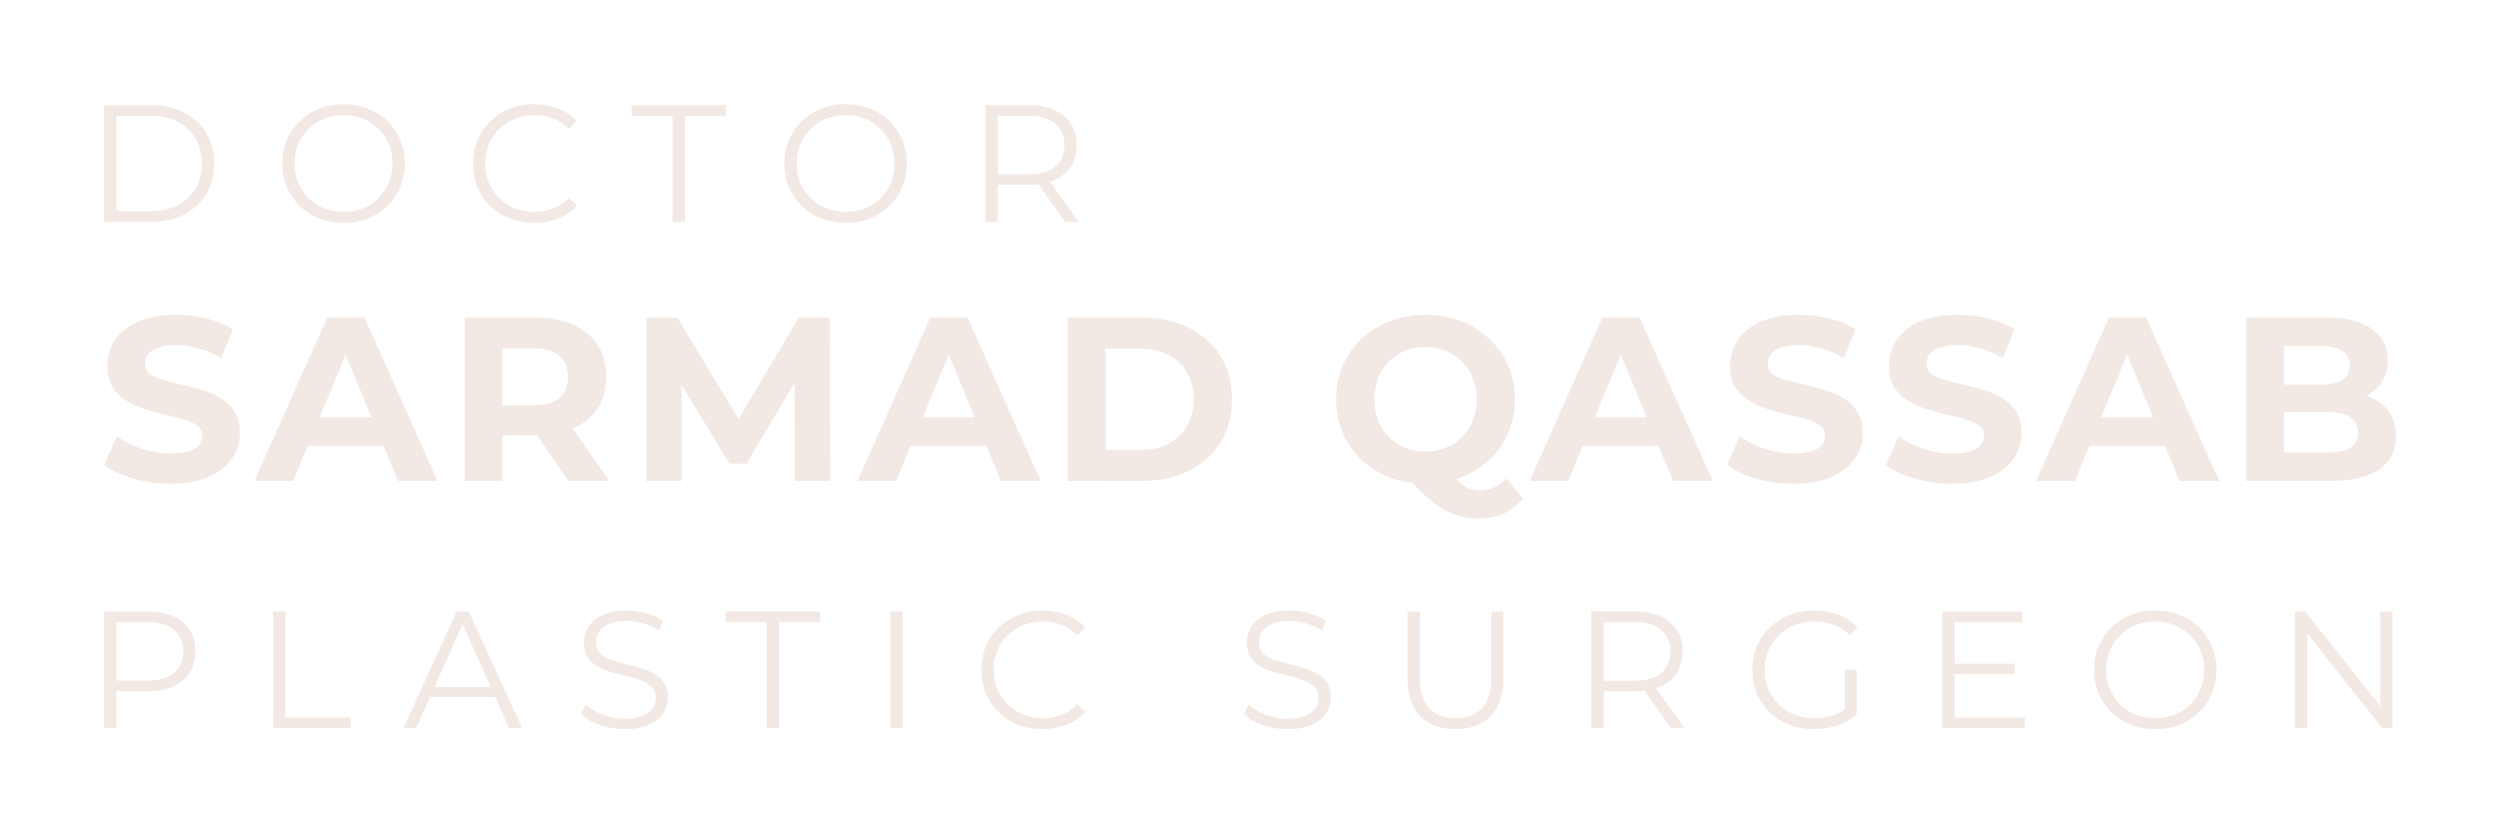
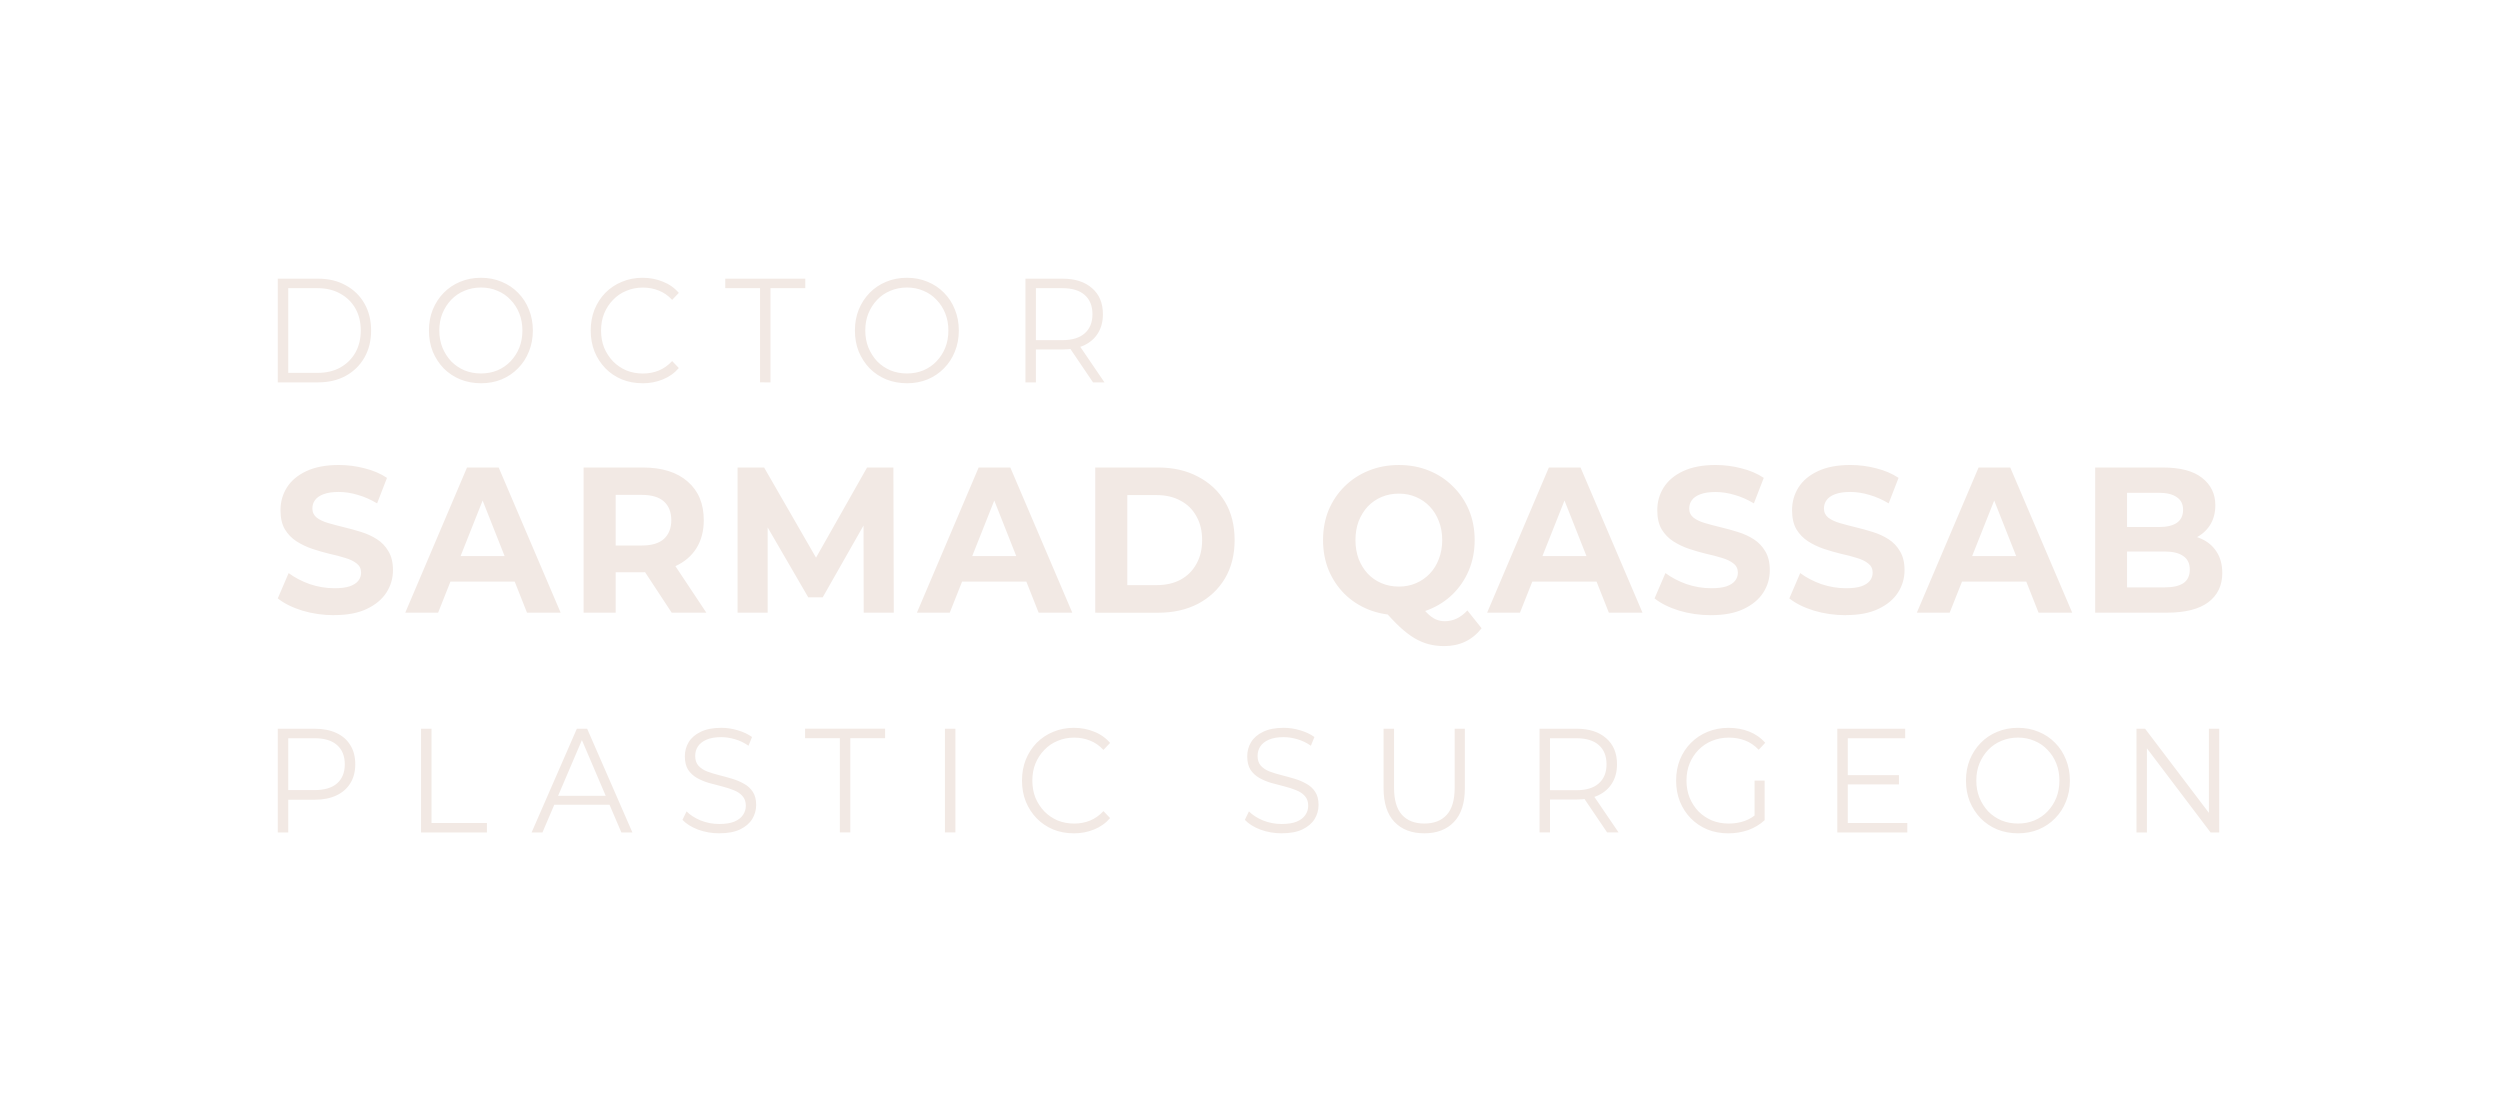
- <svg xmlns="http://www.w3.org/2000/svg" width="300" height="100" viewBox="0 0 79.375 26.458" version="1.1" id="svg1">
+ <svg xmlns="http://www.w3.org/2000/svg" width="225" height="100" viewBox="0 0 59.531 26.458" version="1.1" id="svg1">
  <defs id="defs1" />
  <g id="layer1">
-     <g id="g36648" transform="matrix(0.402479,0,0,0.402479,-23.20318,31.15593)">
+     <g id="g36648" transform="matrix(0.3018592,0,0,0.3018592,-17.40238,20.91829)">
      <rect style="fill:#4a4e69;fill-opacity:1;stroke:none;stroke-width:1.323;stroke-linecap:round;stroke-linejoin:round" id="rect1877" width="39.443" height="39.443" x="97.094" y="-133.355" rx="0" ry="0" />
      <rect style="fill:#9a8c98;fill-opacity:1;stroke:none;stroke-width:1.323;stroke-linecap:round;stroke-linejoin:round" id="rect2038" width="39.443" height="39.443" x="136.537" y="-133.355" rx="0" ry="0" />
      <rect style="fill:#c9ada7;fill-opacity:1;stroke:none;stroke-width:1.323;stroke-linecap:round;stroke-linejoin:round" id="rect2040" width="39.443" height="39.443" x="175.98" y="-133.355" rx="0" ry="0" />
      <rect style="fill:#f2e9e4;fill-opacity:1;stroke:none;stroke-width:1.323;stroke-linecap:round;stroke-linejoin:round" id="rect10241" width="39.443" height="39.443" x="215.423" y="-133.355" rx="0" ry="0" />
      <rect style="fill:#22223b;fill-opacity:1;stroke:none;stroke-width:1.323;stroke-linecap:round;stroke-linejoin:round" id="rect2437" width="39.443" height="39.443" x="57.651" y="-133.355" rx="0" ry="0" />
    </g>
-     <g id="g1">
+     <g id="g1" transform="matrix(0.636308,0,0,0.6666667,4.510126,4.409722)">
      <rect style="opacity:0;fill:#000000;stroke-width:0.506" id="rect4" width="72.76" height="19.844" x="3.307" y="3.307" />
      <path style="font-weight:bold;font-size:7.408px;line-height:1.5;font-family:Montserrat;-inkscape-font-specification:'Montserrat Bold';letter-spacing:0.318px;fill:#f2e9e4;stroke-width:0.265" d="m 5.419,15.359 q -0.622,0 -1.193,-0.163 -0.57,-0.17 -0.919,-0.437 l 0.407,-0.904 q 0.333,0.237 0.785,0.393 0.459,0.148 0.926,0.148 0.356,0 0.57,-0.067 0.222,-0.074 0.326,-0.2 0.104,-0.126 0.104,-0.289 0,-0.207 -0.163,-0.326 -0.163,-0.126 -0.43,-0.2 -0.267,-0.081 -0.593,-0.148 -0.319,-0.074 -0.645,-0.178 -0.319,-0.104 -0.585,-0.267 -0.267,-0.163 -0.437,-0.43 -0.163,-0.267 -0.163,-0.682 0,-0.445 0.237,-0.808 0.244,-0.37 0.726,-0.585 0.489,-0.222 1.222,-0.222 0.489,0 0.963,0.119 0.474,0.111 0.837,0.341 l -0.37,0.911 q -0.363,-0.207 -0.726,-0.304 -0.363,-0.104 -0.711,-0.104 -0.348,0 -0.57,0.081 -0.222,0.081 -0.319,0.215 -0.096,0.126 -0.096,0.296 0,0.2 0.163,0.326 0.163,0.119 0.43,0.193 0.267,0.074 0.585,0.148 0.326,0.074 0.645,0.17 0.326,0.096 0.593,0.259 0.267,0.163 0.43,0.43 0.17,0.267 0.17,0.674 0,0.437 -0.244,0.8 -0.244,0.363 -0.733,0.585 -0.482,0.222 -1.222,0.222 z m 2.659,-0.089 2.311,-5.186 h 1.185 l 2.319,5.186 h -1.259 l -1.897,-4.578 h 0.474 l -1.904,4.578 z m 1.156,-1.111 0.319,-0.911 h 2.667 l 0.326,0.911 z m 5.518,1.111 v -5.186 h 2.215 q 1.082,0 1.682,0.504 0.6,0.496 0.6,1.378 0,0.578 -0.274,1 -0.274,0.415 -0.778,0.637 -0.504,0.222 -1.2,0.222 h -1.578 l 0.533,-0.526 v 1.971 z m 3.297,0 -1.296,-1.882 h 1.282 l 1.311,1.882 z m -2.097,-1.837 -0.533,-0.563 h 1.511 q 0.556,0 0.83,-0.237 0.274,-0.244 0.274,-0.667 0,-0.43 -0.274,-0.667 -0.274,-0.237 -0.83,-0.237 h -1.511 l 0.533,-0.57 z m 4.562,1.837 v -5.186 h 0.993 l 2.208,3.66 h -0.526 l 2.171,-3.66 h 0.985 l 0.015,5.186 h -1.126 l -0.007,-3.46 h 0.207 l -1.734,2.911 h -0.541 l -1.771,-2.911 h 0.252 v 3.46 z m 6.711,0 2.311,-5.186 h 1.185 l 2.319,5.186 H 31.781 L 29.884,10.692 h 0.474 l -1.904,4.578 z m 1.156,-1.111 0.319,-0.911 h 2.667 l 0.326,0.911 z m 5.518,1.111 v -5.186 h 2.356 q 0.845,0 1.489,0.326 0.645,0.319 1.008,0.896 0.363,0.578 0.363,1.371 0,0.785 -0.363,1.371 -0.363,0.578 -1.008,0.904 -0.645,0.319 -1.489,0.319 z m 1.2,-0.985 h 1.096 q 0.519,0 0.896,-0.193 0.385,-0.2 0.593,-0.563 0.215,-0.363 0.215,-0.852 0,-0.496 -0.215,-0.852 -0.207,-0.363 -0.593,-0.556 -0.378,-0.2 -0.896,-0.2 h -1.096 z m 10.162,1.074 q -0.607,0 -1.133,-0.2 -0.519,-0.2 -0.904,-0.563 -0.378,-0.363 -0.593,-0.852 -0.207,-0.489 -0.207,-1.067 0,-0.578 0.207,-1.067 0.215,-0.489 0.6,-0.852 0.385,-0.363 0.904,-0.563 0.519,-0.2 1.126,-0.2 0.615,0 1.126,0.2 0.519,0.2 0.896,0.563 0.385,0.356 0.6,0.845 0.215,0.489 0.215,1.074 0,0.578 -0.215,1.074 -0.215,0.489 -0.6,0.852 -0.378,0.356 -0.896,0.556 -0.511,0.2 -1.126,0.2 z m 1.697,1.104 q -0.304,0 -0.578,-0.067 -0.267,-0.067 -0.533,-0.215 -0.259,-0.148 -0.548,-0.4 -0.282,-0.252 -0.615,-0.622 l 1.259,-0.319 q 0.2,0.274 0.37,0.437 0.17,0.163 0.326,0.23 0.163,0.067 0.341,0.067 0.474,0 0.845,-0.385 l 0.533,0.637 q -0.526,0.637 -1.4,0.637 z m -1.697,-2.126 q 0.348,0 0.637,-0.119 0.296,-0.119 0.519,-0.341 0.222,-0.222 0.341,-0.526 0.126,-0.311 0.126,-0.674 0,-0.37 -0.126,-0.674 -0.119,-0.304 -0.341,-0.526 -0.222,-0.222 -0.519,-0.341 -0.289,-0.119 -0.637,-0.119 -0.348,0 -0.645,0.119 -0.296,0.119 -0.519,0.341 -0.215,0.222 -0.341,0.526 -0.119,0.304 -0.119,0.674 0,0.363 0.119,0.674 0.126,0.304 0.341,0.526 0.222,0.222 0.519,0.341 0.296,0.119 0.645,0.119 z m 3.303,0.933 2.311,-5.186 h 1.185 l 2.319,5.186 h -1.259 l -1.897,-4.578 h 0.474 l -1.904,4.578 z m 1.156,-1.111 0.319,-0.911 h 2.667 l 0.326,0.911 z m 7.222,1.2 q -0.622,0 -1.193,-0.163 -0.57,-0.17 -0.919,-0.437 l 0.407,-0.904 q 0.333,0.237 0.785,0.393 0.459,0.148 0.926,0.148 0.356,0 0.57,-0.067 0.222,-0.074 0.326,-0.2 0.104,-0.126 0.104,-0.289 0,-0.207 -0.163,-0.326 -0.163,-0.126 -0.43,-0.2 -0.267,-0.081 -0.593,-0.148 -0.319,-0.074 -0.645,-0.178 -0.319,-0.104 -0.585,-0.267 -0.267,-0.163 -0.437,-0.43 -0.163,-0.267 -0.163,-0.682 0,-0.445 0.237,-0.808 0.244,-0.37 0.726,-0.585 0.489,-0.222 1.222,-0.222 0.489,0 0.963,0.119 0.474,0.111 0.837,0.341 l -0.37,0.911 Q 58.186,11.159 57.823,11.062 57.46,10.959 57.112,10.959 q -0.348,0 -0.57,0.081 -0.222,0.081 -0.319,0.215 -0.096,0.126 -0.096,0.296 0,0.2 0.163,0.326 0.163,0.119 0.43,0.193 0.267,0.074 0.585,0.148 0.326,0.074 0.645,0.17 0.326,0.096 0.593,0.259 0.267,0.163 0.43,0.43 0.17,0.267 0.17,0.674 0,0.437 -0.244,0.8 -0.244,0.363 -0.733,0.585 -0.482,0.222 -1.222,0.222 z m 5.044,0 q -0.622,0 -1.193,-0.163 -0.57,-0.17 -0.919,-0.437 l 0.407,-0.904 q 0.333,0.237 0.785,0.393 0.459,0.148 0.926,0.148 0.356,0 0.57,-0.067 0.222,-0.074 0.326,-0.2 0.104,-0.126 0.104,-0.289 0,-0.207 -0.163,-0.326 -0.163,-0.126 -0.43,-0.2 -0.267,-0.081 -0.593,-0.148 -0.319,-0.074 -0.645,-0.178 -0.319,-0.104 -0.585,-0.267 -0.267,-0.163 -0.437,-0.43 -0.163,-0.267 -0.163,-0.682 0,-0.445 0.237,-0.808 0.244,-0.37 0.726,-0.585 0.489,-0.222 1.222,-0.222 0.489,0 0.963,0.119 0.474,0.111 0.837,0.341 l -0.37,0.911 q -0.363,-0.207 -0.726,-0.304 -0.363,-0.104 -0.711,-0.104 -0.348,0 -0.57,0.081 -0.222,0.081 -0.319,0.215 -0.096,0.126 -0.096,0.296 0,0.2 0.163,0.326 0.163,0.119 0.43,0.193 0.267,0.074 0.585,0.148 0.326,0.074 0.645,0.17 0.326,0.096 0.593,0.259 0.267,0.163 0.43,0.43 0.17,0.267 0.17,0.674 0,0.437 -0.244,0.8 -0.244,0.363 -0.733,0.585 -0.482,0.222 -1.222,0.222 z m 2.659,-0.089 2.311,-5.186 h 1.185 l 2.319,5.186 h -1.259 l -1.897,-4.578 h 0.474 l -1.904,4.578 z m 1.156,-1.111 0.319,-0.911 h 2.667 l 0.326,0.911 z m 5.518,1.111 v -5.186 h 2.534 q 0.978,0 1.467,0.37 0.496,0.37 0.496,0.978 0,0.407 -0.2,0.711 -0.2,0.296 -0.548,0.459 -0.348,0.163 -0.8,0.163 l 0.141,-0.304 q 0.489,0 0.867,0.163 0.378,0.156 0.585,0.467 0.215,0.311 0.215,0.763 0,0.667 -0.526,1.045 -0.526,0.37 -1.548,0.37 z m 1.193,-0.904 h 1.4 q 0.467,0 0.704,-0.148 0.244,-0.156 0.244,-0.489 0,-0.326 -0.244,-0.482 -0.237,-0.163 -0.704,-0.163 h -1.489 v -0.874 h 1.282 q 0.437,0 0.667,-0.148 0.237,-0.156 0.237,-0.467 0,-0.304 -0.237,-0.452 -0.23,-0.156 -0.667,-0.156 h -1.193 z" id="text3" aria-label="SARMAD QASSAB" />
      <path d="M 3.307,7.043 V 3.339 h 1.508 q 0.593,0 1.037,0.238 0.45,0.233 0.699,0.651 0.249,0.418 0.249,0.963 0,0.545 -0.249,0.963 -0.249,0.418 -0.699,0.656 -0.445,0.233 -1.037,0.233 z m 0.392,-0.339 h 1.095 q 0.492,0 0.852,-0.191 0.365,-0.196 0.566,-0.534 0.201,-0.344 0.201,-0.788 0,-0.45 -0.201,-0.788 -0.201,-0.339 -0.566,-0.529 -0.36,-0.196 -0.852,-0.196 h -1.095 z m 7.213,0.37 q -0.418,0 -0.778,-0.138 Q 9.779,6.795 9.514,6.541 9.255,6.281 9.107,5.943 8.964,5.599 8.964,5.191 q 0,-0.407 0.143,-0.746 0.148,-0.344 0.407,-0.598 0.265,-0.259 0.619,-0.397 0.355,-0.143 0.778,-0.143 0.418,0 0.773,0.143 0.355,0.138 0.614,0.392 0.265,0.254 0.407,0.598 0.148,0.344 0.148,0.751 0,0.407 -0.148,0.751 -0.143,0.344 -0.407,0.598 -0.259,0.254 -0.614,0.397 -0.355,0.138 -0.773,0.138 z m 0,-0.349 q 0.333,0 0.614,-0.111 0.286,-0.116 0.492,-0.323 0.212,-0.212 0.328,-0.487 0.116,-0.28 0.116,-0.614 0,-0.333 -0.116,-0.609 -0.116,-0.28 -0.328,-0.487 -0.206,-0.212 -0.492,-0.323 -0.28,-0.116 -0.614,-0.116 -0.333,0 -0.619,0.116 -0.286,0.111 -0.497,0.323 -0.206,0.206 -0.328,0.487 -0.116,0.275 -0.116,0.609 0,0.328 0.116,0.609 0.122,0.28 0.328,0.492 0.212,0.206 0.497,0.323 0.286,0.111 0.619,0.111 z m 6.043,0.349 q -0.418,0 -0.773,-0.138 Q 15.827,6.795 15.568,6.541 15.309,6.287 15.161,5.943 15.018,5.599 15.018,5.191 q 0,-0.407 0.143,-0.751 0.148,-0.344 0.407,-0.598 0.265,-0.254 0.619,-0.392 0.355,-0.143 0.773,-0.143 0.402,0 0.757,0.138 0.355,0.132 0.598,0.402 l -0.249,0.249 q -0.228,-0.233 -0.503,-0.333 -0.275,-0.106 -0.593,-0.106 -0.333,0 -0.619,0.116 -0.286,0.111 -0.497,0.323 -0.212,0.206 -0.333,0.487 -0.116,0.275 -0.116,0.609 0,0.333 0.116,0.614 0.122,0.275 0.333,0.487 0.212,0.206 0.497,0.323 0.286,0.111 0.619,0.111 0.318,0 0.593,-0.106 0.275,-0.106 0.503,-0.339 l 0.249,0.249 q -0.243,0.27 -0.598,0.407 -0.355,0.138 -0.762,0.138 z m 4.4,-0.032 V 3.678 h -1.302 v -0.339 h 2.995 v 0.339 h -1.302 v 3.366 z m 5.498,0.032 q -0.418,0 -0.778,-0.138 Q 25.72,6.795 25.455,6.541 25.196,6.281 25.048,5.943 24.905,5.599 24.905,5.191 q 0,-0.407 0.143,-0.746 0.148,-0.344 0.407,-0.598 0.265,-0.259 0.619,-0.397 0.355,-0.143 0.778,-0.143 0.418,0 0.773,0.143 0.355,0.138 0.614,0.392 0.265,0.254 0.407,0.598 0.148,0.344 0.148,0.751 0,0.407 -0.148,0.751 -0.143,0.344 -0.407,0.598 -0.259,0.254 -0.614,0.397 -0.355,0.138 -0.773,0.138 z m 0,-0.349 q 0.333,0 0.614,-0.111 0.286,-0.116 0.492,-0.323 0.212,-0.212 0.328,-0.487 0.116,-0.28 0.116,-0.614 0,-0.333 -0.116,-0.609 -0.116,-0.28 -0.328,-0.487 -0.206,-0.212 -0.492,-0.323 -0.28,-0.116 -0.614,-0.116 -0.333,0 -0.619,0.116 -0.286,0.111 -0.497,0.323 -0.206,0.206 -0.328,0.487 -0.116,0.275 -0.116,0.609 0,0.328 0.116,0.609 0.122,0.28 0.328,0.492 0.212,0.206 0.497,0.323 0.286,0.111 0.619,0.111 z m 4.434,0.318 V 3.339 h 1.386 q 0.704,0 1.106,0.339 0.407,0.333 0.407,0.931 0,0.392 -0.185,0.677 -0.18,0.28 -0.519,0.434 -0.339,0.148 -0.81,0.148 h -1.169 l 0.175,-0.18 v 1.355 z m 2.529,0 -0.953,-1.344 h 0.423 l 0.958,1.344 z M 31.678,5.72 31.504,5.535 h 1.159 q 0.556,0 0.841,-0.243 0.291,-0.243 0.291,-0.683 0,-0.445 -0.291,-0.688 -0.286,-0.243 -0.841,-0.243 h -1.159 l 0.175,-0.185 z" id="text5" style="font-size:5.292px;line-height:1.5;font-family:Montserrat;-inkscape-font-specification:Montserrat;letter-spacing:1.614px;fill:#f2e9e4;stroke-width:0.265" aria-label="DOCTOR" />
      <path d="m 3.307,23.119 v -3.704 h 1.386 q 0.471,0 0.81,0.153 0.339,0.148 0.519,0.434 0.185,0.28 0.185,0.683 0,0.392 -0.185,0.677 Q 5.842,21.643 5.503,21.796 5.165,21.95 4.694,21.95 H 3.524 L 3.699,21.765 v 1.355 z M 3.699,21.796 3.524,21.606 H 4.683 q 0.556,0 0.841,-0.238 0.291,-0.243 0.291,-0.683 0,-0.445 -0.291,-0.688 Q 5.239,19.754 4.683,19.754 H 3.524 l 0.175,-0.185 z m 4.969,1.323 v -3.704 h 0.392 v 3.366 h 2.074 v 0.339 z m 4.138,0 1.693,-3.704 h 0.386 l 1.693,3.704 h -0.413 l -1.556,-3.477 h 0.159 l -1.556,3.477 z m 0.667,-0.99 0.116,-0.318 h 2.154 l 0.116,0.318 z m 6.355,1.021 q -0.413,0 -0.794,-0.132 -0.376,-0.138 -0.582,-0.349 l 0.153,-0.302 q 0.196,0.191 0.524,0.323 0.333,0.127 0.699,0.127 0.349,0 0.566,-0.085 0.222,-0.09 0.323,-0.238 0.106,-0.148 0.106,-0.328 0,-0.217 -0.127,-0.349 -0.122,-0.132 -0.323,-0.206 -0.201,-0.079 -0.445,-0.138 -0.243,-0.058 -0.487,-0.122 -0.243,-0.069 -0.45,-0.18 -0.201,-0.111 -0.328,-0.291 -0.122,-0.185 -0.122,-0.482 0,-0.275 0.143,-0.503 0.148,-0.233 0.45,-0.37 0.302,-0.143 0.773,-0.143 0.312,0 0.619,0.09 0.307,0.085 0.529,0.238 l -0.132,0.312 q -0.238,-0.159 -0.508,-0.233 -0.265,-0.074 -0.513,-0.074 -0.333,0 -0.55,0.09 -0.217,0.09 -0.323,0.243 -0.101,0.148 -0.101,0.339 0,0.217 0.122,0.349 0.127,0.132 0.328,0.206 0.206,0.074 0.45,0.132 0.243,0.058 0.482,0.127 0.243,0.069 0.445,0.18 0.206,0.106 0.328,0.286 0.127,0.18 0.127,0.471 0,0.27 -0.148,0.503 -0.148,0.228 -0.455,0.37 -0.302,0.138 -0.778,0.138 z m 4.514,-0.032 v -3.366 h -1.302 v -0.339 h 2.995 v 0.339 h -1.302 v 3.366 z m 3.932,0 v -3.704 h 0.392 v 3.704 z m 4.821,0.032 q -0.418,0 -0.773,-0.138 -0.355,-0.143 -0.614,-0.397 -0.259,-0.254 -0.407,-0.598 -0.143,-0.344 -0.143,-0.751 0,-0.407 0.143,-0.751 0.148,-0.344 0.407,-0.598 0.265,-0.254 0.619,-0.392 0.355,-0.143 0.773,-0.143 0.402,0 0.757,0.138 0.355,0.132 0.598,0.402 l -0.249,0.249 q -0.228,-0.233 -0.503,-0.333 -0.275,-0.106 -0.593,-0.106 -0.333,0 -0.619,0.116 -0.286,0.111 -0.497,0.323 -0.212,0.206 -0.333,0.487 -0.116,0.275 -0.116,0.609 0,0.333 0.116,0.614 0.122,0.275 0.333,0.487 0.212,0.206 0.497,0.323 0.286,0.111 0.619,0.111 0.318,0 0.593,-0.106 0.275,-0.106 0.503,-0.339 l 0.249,0.249 q -0.243,0.27 -0.598,0.407 -0.355,0.138 -0.762,0.138 z m 7.779,0 q -0.413,0 -0.794,-0.132 -0.376,-0.138 -0.582,-0.349 l 0.153,-0.302 q 0.196,0.191 0.524,0.323 0.333,0.127 0.699,0.127 0.349,0 0.566,-0.085 0.222,-0.09 0.323,-0.238 0.106,-0.148 0.106,-0.328 0,-0.217 -0.127,-0.349 -0.122,-0.132 -0.323,-0.206 -0.201,-0.079 -0.445,-0.138 -0.243,-0.058 -0.487,-0.122 -0.243,-0.069 -0.45,-0.18 -0.201,-0.111 -0.328,-0.291 -0.122,-0.185 -0.122,-0.482 0,-0.275 0.143,-0.503 0.148,-0.233 0.45,-0.37 0.302,-0.143 0.773,-0.143 0.312,0 0.619,0.09 0.307,0.085 0.529,0.238 l -0.132,0.312 q -0.238,-0.159 -0.508,-0.233 -0.265,-0.074 -0.513,-0.074 -0.333,0 -0.55,0.09 -0.217,0.09 -0.323,0.243 -0.101,0.148 -0.101,0.339 0,0.217 0.122,0.349 0.127,0.132 0.328,0.206 0.206,0.074 0.45,0.132 0.243,0.058 0.482,0.127 0.243,0.069 0.445,0.18 0.206,0.106 0.328,0.286 0.127,0.18 0.127,0.471 0,0.27 -0.148,0.503 -0.148,0.228 -0.455,0.37 -0.302,0.138 -0.778,0.138 z m 5.339,0 q -0.709,0 -1.117,-0.407 -0.407,-0.407 -0.407,-1.206 v -2.122 h 0.392 v 2.106 q 0,0.656 0.296,0.968 0.296,0.312 0.836,0.312 0.545,0 0.841,-0.312 0.296,-0.312 0.296,-0.968 v -2.106 h 0.381 v 2.122 q 0,0.799 -0.407,1.206 -0.402,0.407 -1.111,0.407 z m 4.313,-0.032 v -3.704 h 1.386 q 0.704,0 1.106,0.339 0.407,0.333 0.407,0.931 0,0.392 -0.185,0.677 -0.18,0.28 -0.519,0.434 -0.339,0.148 -0.81,0.148 h -1.169 l 0.175,-0.18 v 1.355 z m 2.529,0 -0.953,-1.344 h 0.423 l 0.958,1.344 z M 50.916,21.796 50.742,21.611 h 1.159 q 0.556,0 0.841,-0.243 0.291,-0.243 0.291,-0.683 0,-0.445 -0.291,-0.688 -0.286,-0.243 -0.841,-0.243 h -1.159 l 0.175,-0.185 z m 6.673,1.355 q -0.423,0 -0.783,-0.138 -0.355,-0.143 -0.619,-0.397 -0.259,-0.254 -0.407,-0.598 -0.143,-0.344 -0.143,-0.751 0,-0.407 0.143,-0.751 0.148,-0.344 0.413,-0.598 0.265,-0.254 0.619,-0.392 0.36,-0.143 0.783,-0.143 0.423,0 0.773,0.132 0.355,0.132 0.603,0.402 l -0.243,0.249 q -0.233,-0.233 -0.513,-0.333 -0.28,-0.101 -0.603,-0.101 -0.344,0 -0.635,0.116 -0.286,0.111 -0.503,0.323 -0.212,0.206 -0.333,0.487 -0.116,0.275 -0.116,0.609 0,0.328 0.116,0.609 0.122,0.28 0.333,0.492 0.217,0.206 0.503,0.323 0.291,0.111 0.63,0.111 0.318,0 0.598,-0.095 0.286,-0.095 0.524,-0.323 l 0.222,0.296 q -0.265,0.233 -0.619,0.355 -0.355,0.116 -0.741,0.116 z m 1.36,-0.471 -0.376,-0.048 v -1.365 h 0.376 z m 2.72,0.439 v -3.704 h 2.54 v 0.339 h -2.148 v 3.027 h 2.228 v 0.339 z m 0.349,-1.715 v -0.333 h 1.958 v 0.333 z m 6.413,1.746 q -0.418,0 -0.778,-0.138 -0.355,-0.143 -0.619,-0.397 -0.259,-0.259 -0.407,-0.598 -0.143,-0.344 -0.143,-0.751 0,-0.407 0.143,-0.746 0.148,-0.344 0.407,-0.598 0.265,-0.259 0.619,-0.397 0.355,-0.143 0.778,-0.143 0.418,0 0.773,0.143 0.355,0.138 0.614,0.392 0.265,0.254 0.407,0.598 0.148,0.344 0.148,0.751 0,0.407 -0.148,0.751 -0.143,0.344 -0.407,0.598 -0.259,0.254 -0.614,0.397 -0.355,0.138 -0.773,0.138 z m 0,-0.349 q 0.333,0 0.614,-0.111 0.286,-0.116 0.492,-0.323 0.212,-0.212 0.328,-0.487 0.116,-0.28 0.116,-0.614 0,-0.333 -0.116,-0.609 -0.116,-0.28 -0.328,-0.487 -0.206,-0.212 -0.492,-0.323 -0.28,-0.116 -0.614,-0.116 -0.333,0 -0.619,0.116 -0.286,0.111 -0.497,0.323 -0.206,0.206 -0.328,0.487 -0.116,0.275 -0.116,0.609 0,0.328 0.116,0.609 0.122,0.28 0.328,0.492 0.212,0.206 0.497,0.323 0.286,0.111 0.619,0.111 z m 4.434,0.318 v -3.704 h 0.323 l 2.556,3.217 H 75.575 v -3.217 h 0.386 v 3.704 H 75.638 l -2.551,-3.217 h 0.169 v 3.217 z" id="text6" style="font-size:5.292px;line-height:1.5;font-family:Montserrat;-inkscape-font-specification:Montserrat;letter-spacing:1.614px;fill:#f2e9e4;stroke-width:0.265" aria-label="PLASTIC SURGEON" />
    </g>
  </g>
</svg>
